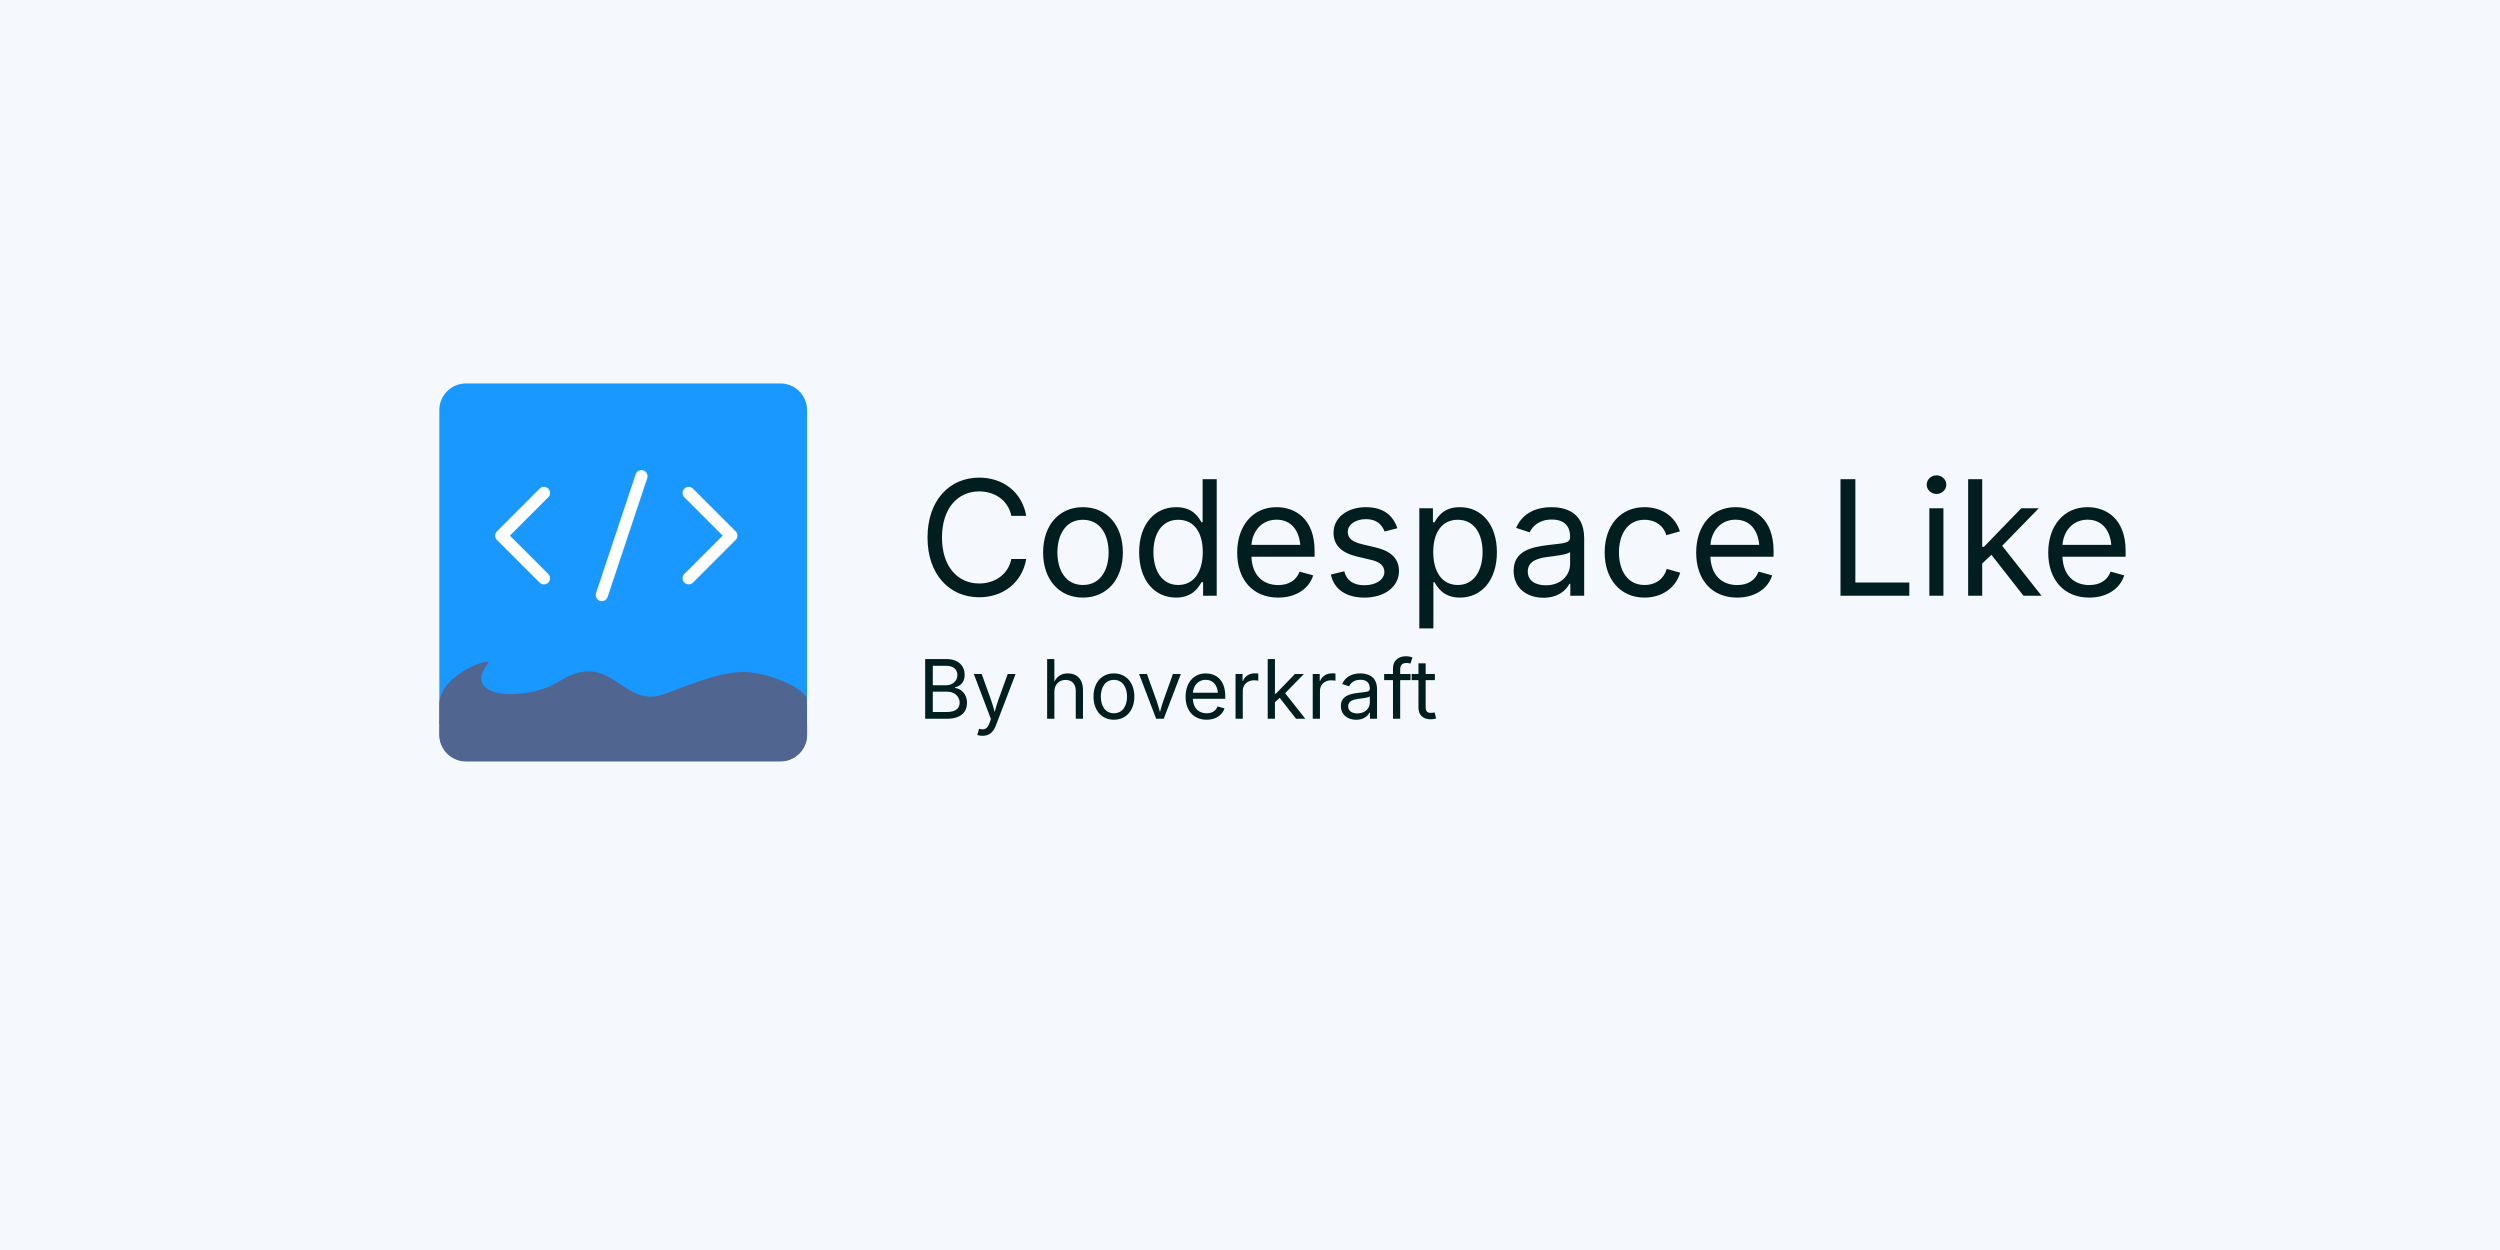
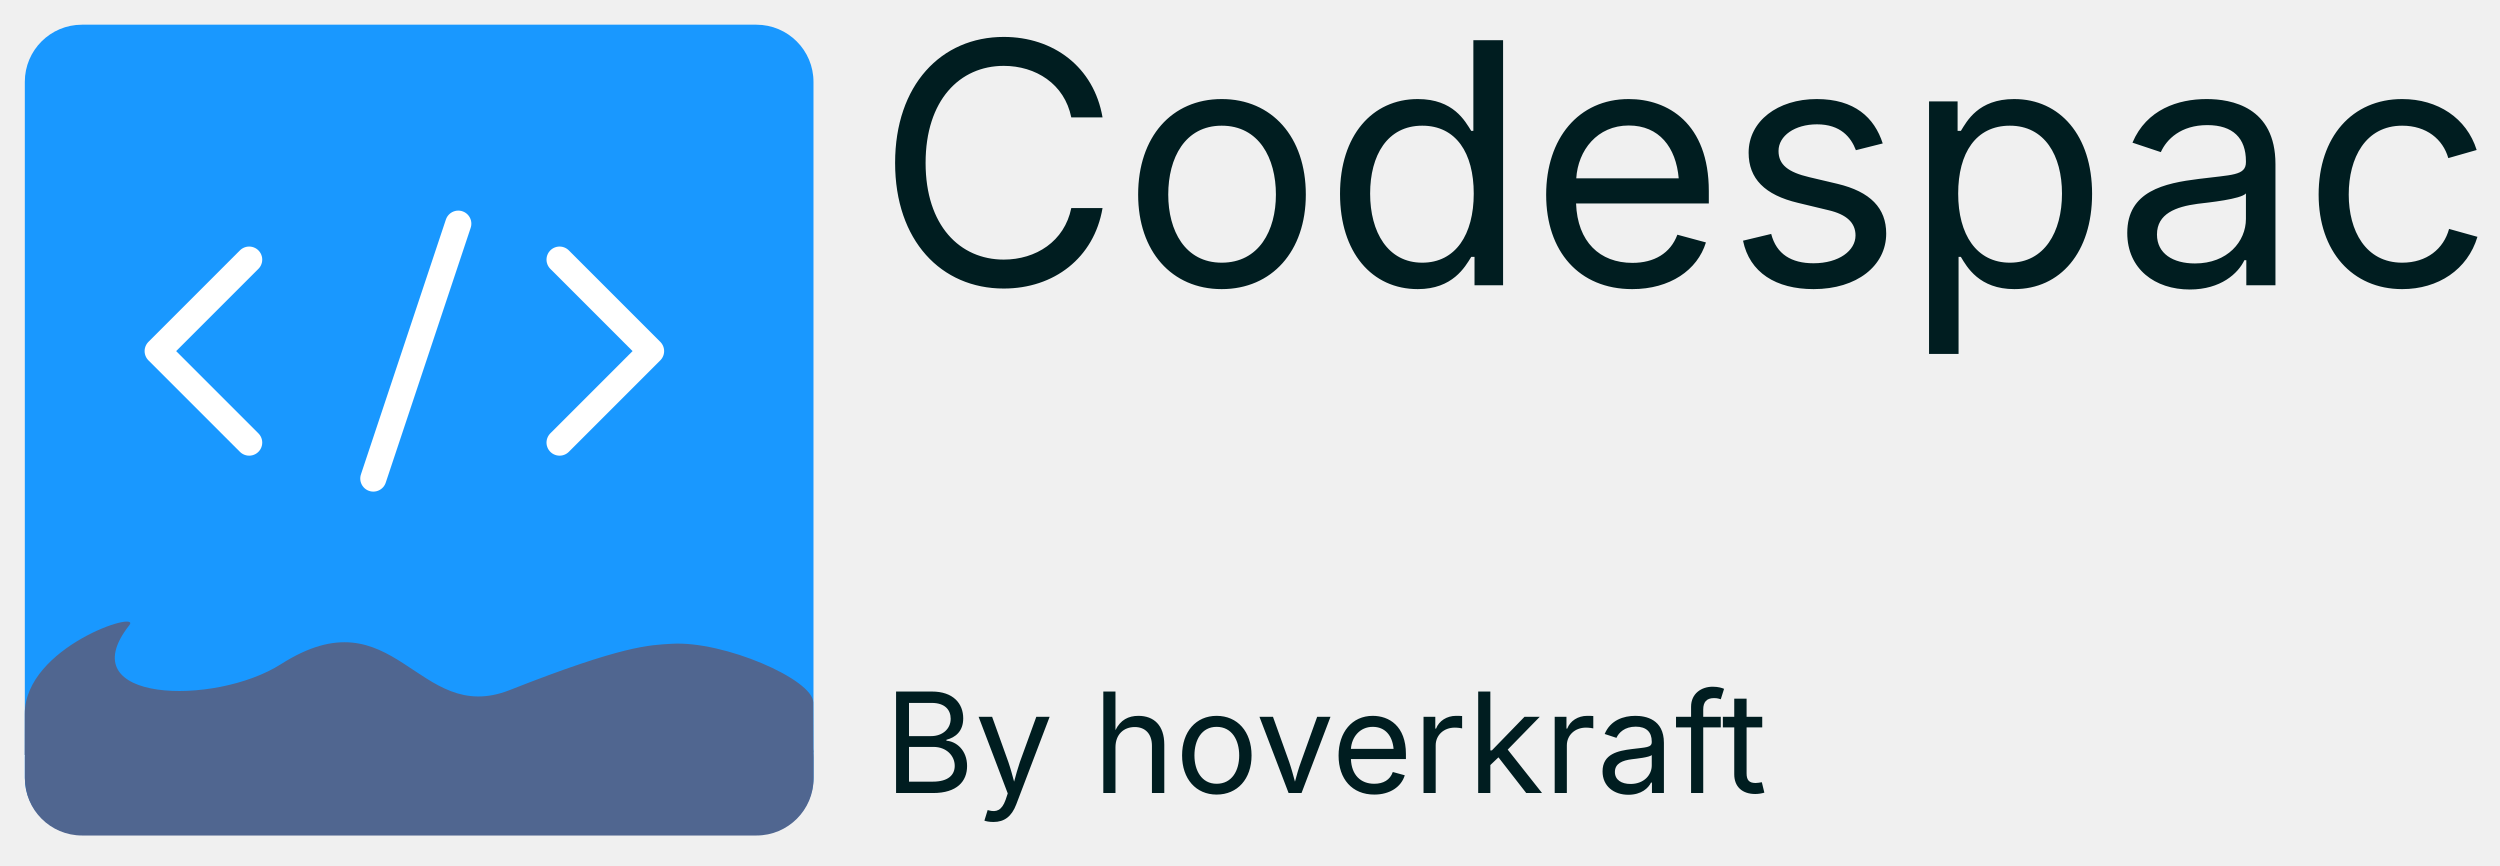
- <svg xmlns="http://www.w3.org/2000/svg" viewBox="0 0 1280 640" width="1280" height="640" role="img" aria-labelledby="title desc">
-   <rect width="1280" height="640" fill="#f5f8fc" />
-   <g transform="translate(220 190)">
-     <g transform="scale(0.78)">
-       <g style="clip-rule:evenodd;fill-rule:evenodd;image-rendering:optimizeQuality;shape-rendering:geometricPrecision;text-rendering:geometricPrecision">
-         <g />
-         <rect width="241.368" height="247.861" x="6.339" y="8.104" ry="17.481" fill="#1998ff" />
-         <g />
-         <g>
-           <rect width="241.38" height="41.469" x="6.364" y="214.779" ry="17.481" fill="#506690" />
-           <path d="m247.672,230.819-0.048,-15.321c-0.022,-6.983-27.353,-18.917-43.362,-17.924-6.68,0.415-14.538,0.363-49.531,14.169-28.355,11.187-34.962,-30.265-70.015,-7.922-20.263,12.916-65.029,11.749-46.402,-11.919 3.864,-4.91-31.952,6.602-31.988,27.107l-0.022,12.599" fill="#506690" />
-         </g>
+ <svg xmlns="http://www.w3.org/2000/svg" width="202.437mm" height="70.115mm" viewBox="0 0 202.437 70.115" version="1.1" id="svg3661" xml:space="preserve" role="img" aria-labelledby="title desc">
+   <defs id="defs3658">
+     <rect x="275.635" y="20.726" width="460.921" height="83.954" id="rect5149" />
+   </defs>
+   <g id="layer1" transform="translate(-0.5619582,-0.08901982)">
+     <g style="clip-rule:evenodd;fill-rule:evenodd;image-rendering:optimizeQuality;shape-rendering:geometricPrecision;text-rendering:geometricPrecision" id="g4730" transform="matrix(0.2645833,0,0,0.2645833,0.8941725,-0.05521726)">
+       <g id="g4636" />
+       <rect style="font-variation-settings:'opsz' 32, 'wght' 900;fill:#1998ff;fill-opacity:1;stroke-width:10.564;stroke-linecap:round;stroke-linejoin:bevel;stroke-dasharray:none;paint-order:markers fill stroke" id="rect963" width="241.368" height="247.861" x="6.339" y="8.104" ry="17.481" />
+       <g id="g7280" />
+       <g id="g7285">
+         <rect style="font-variation-settings:'opsz' 32, 'wght' 900;clip-rule:evenodd;fill:#506690;fill-opacity:1;fill-rule:evenodd;stroke-width:10.564;stroke-linecap:round;stroke-linejoin:bevel;stroke-dasharray:none;paint-order:markers fill stroke;image-rendering:optimizeQuality;shape-rendering:geometricPrecision;text-rendering:geometricPrecision" id="rect963-6" width="241.38" height="41.469" x="6.364" y="214.779" ry="17.481" />
+         <path style="font-variation-settings:'opsz' 32, 'wght' 900;fill:#506690;fill-opacity:1;stroke-width:10.564;stroke-linecap:round;stroke-linejoin:bevel;stroke-dasharray:none;paint-order:markers fill stroke;image-rendering:auto" d="m 247.672,230.819 -0.048,-15.321 c -0.022,-6.983 -27.353,-18.917 -43.362,-17.924 -6.68,0.415 -14.538,0.363 -49.531,14.169 -28.355,11.187 -34.962,-30.265 -70.015,-7.922 -20.263,12.916 -65.029,11.749 -46.402,-11.919 3.864,-4.91 -31.952,6.602 -31.988,27.107 l -0.022,12.599" id="path5825" />
      </g>
      <g fill="none" stroke="#fff" stroke-width="8" stroke-linecap="round" stroke-linejoin="round">
        <path d="m75 80-28 28 28 28m95-56 28 28-28 28m-31-67-26 78" />
      </g>
    </g>
-     <text x="250" y="115" font-family="Inter, Arial, sans-serif" font-size="82" fill="#001d20">Codespace Like</text>
-     <text x="250" y="178" font-family="Inter, Arial, sans-serif" font-size="42" fill="#001d20">By hoverkraft</text>
+     <text xml:space="preserve" transform="scale(0.2645833)" id="text5147" style="font-size:42.667px;font-family:Inter, sans-serif;font-variation-settings:'opsz' 32, 'wght' 900;white-space:pre;shape-inside:url(#rect5149);fill:#001d20;stroke-width:10.564;stroke-linecap:round;stroke-linejoin:bevel;paint-order:markers fill stroke" />
+     <text xml:space="preserve" style="font-size:28.473px;font-family:Inter, sans-serif;font-variation-settings:'opsz' 32, 'wght' 900;fill:#001d20;stroke-width:7.05;stroke-linecap:round;stroke-linejoin:bevel;paint-order:markers fill stroke" x="73.198" y="22.446" id="text5155" />
+     <text xml:space="preserve" style="font-size:11.289px;font-family:Inter, sans-serif;font-variation-settings:'opsz' 32, 'wght' 900;fill:#001d20;stroke-width:2.795;stroke-linecap:round;stroke-linejoin:bevel;paint-order:markers fill stroke" x="72.121" y="64.302" id="text5213">
+       <tspan id="tspan5211" style="stroke-width:2.795" x="72.121" y="64.302">By hoverkraft</tspan>
+     </text>
+     <g id="g450" transform="translate(-1.804833,0.05142862)">
+       <text xml:space="preserve" style="font-size:27.262px;font-family:Inter, sans-serif;font-variation-settings:'opsz' 32, 'wght' 900;fill:#001d20;stroke-width:6.75;stroke-linecap:round;stroke-linejoin:bevel;paint-order:markers fill stroke" x="73.222" y="23.138" id="text5155-2">Codespace Like</text>
+     </g>
  </g>
</svg>
